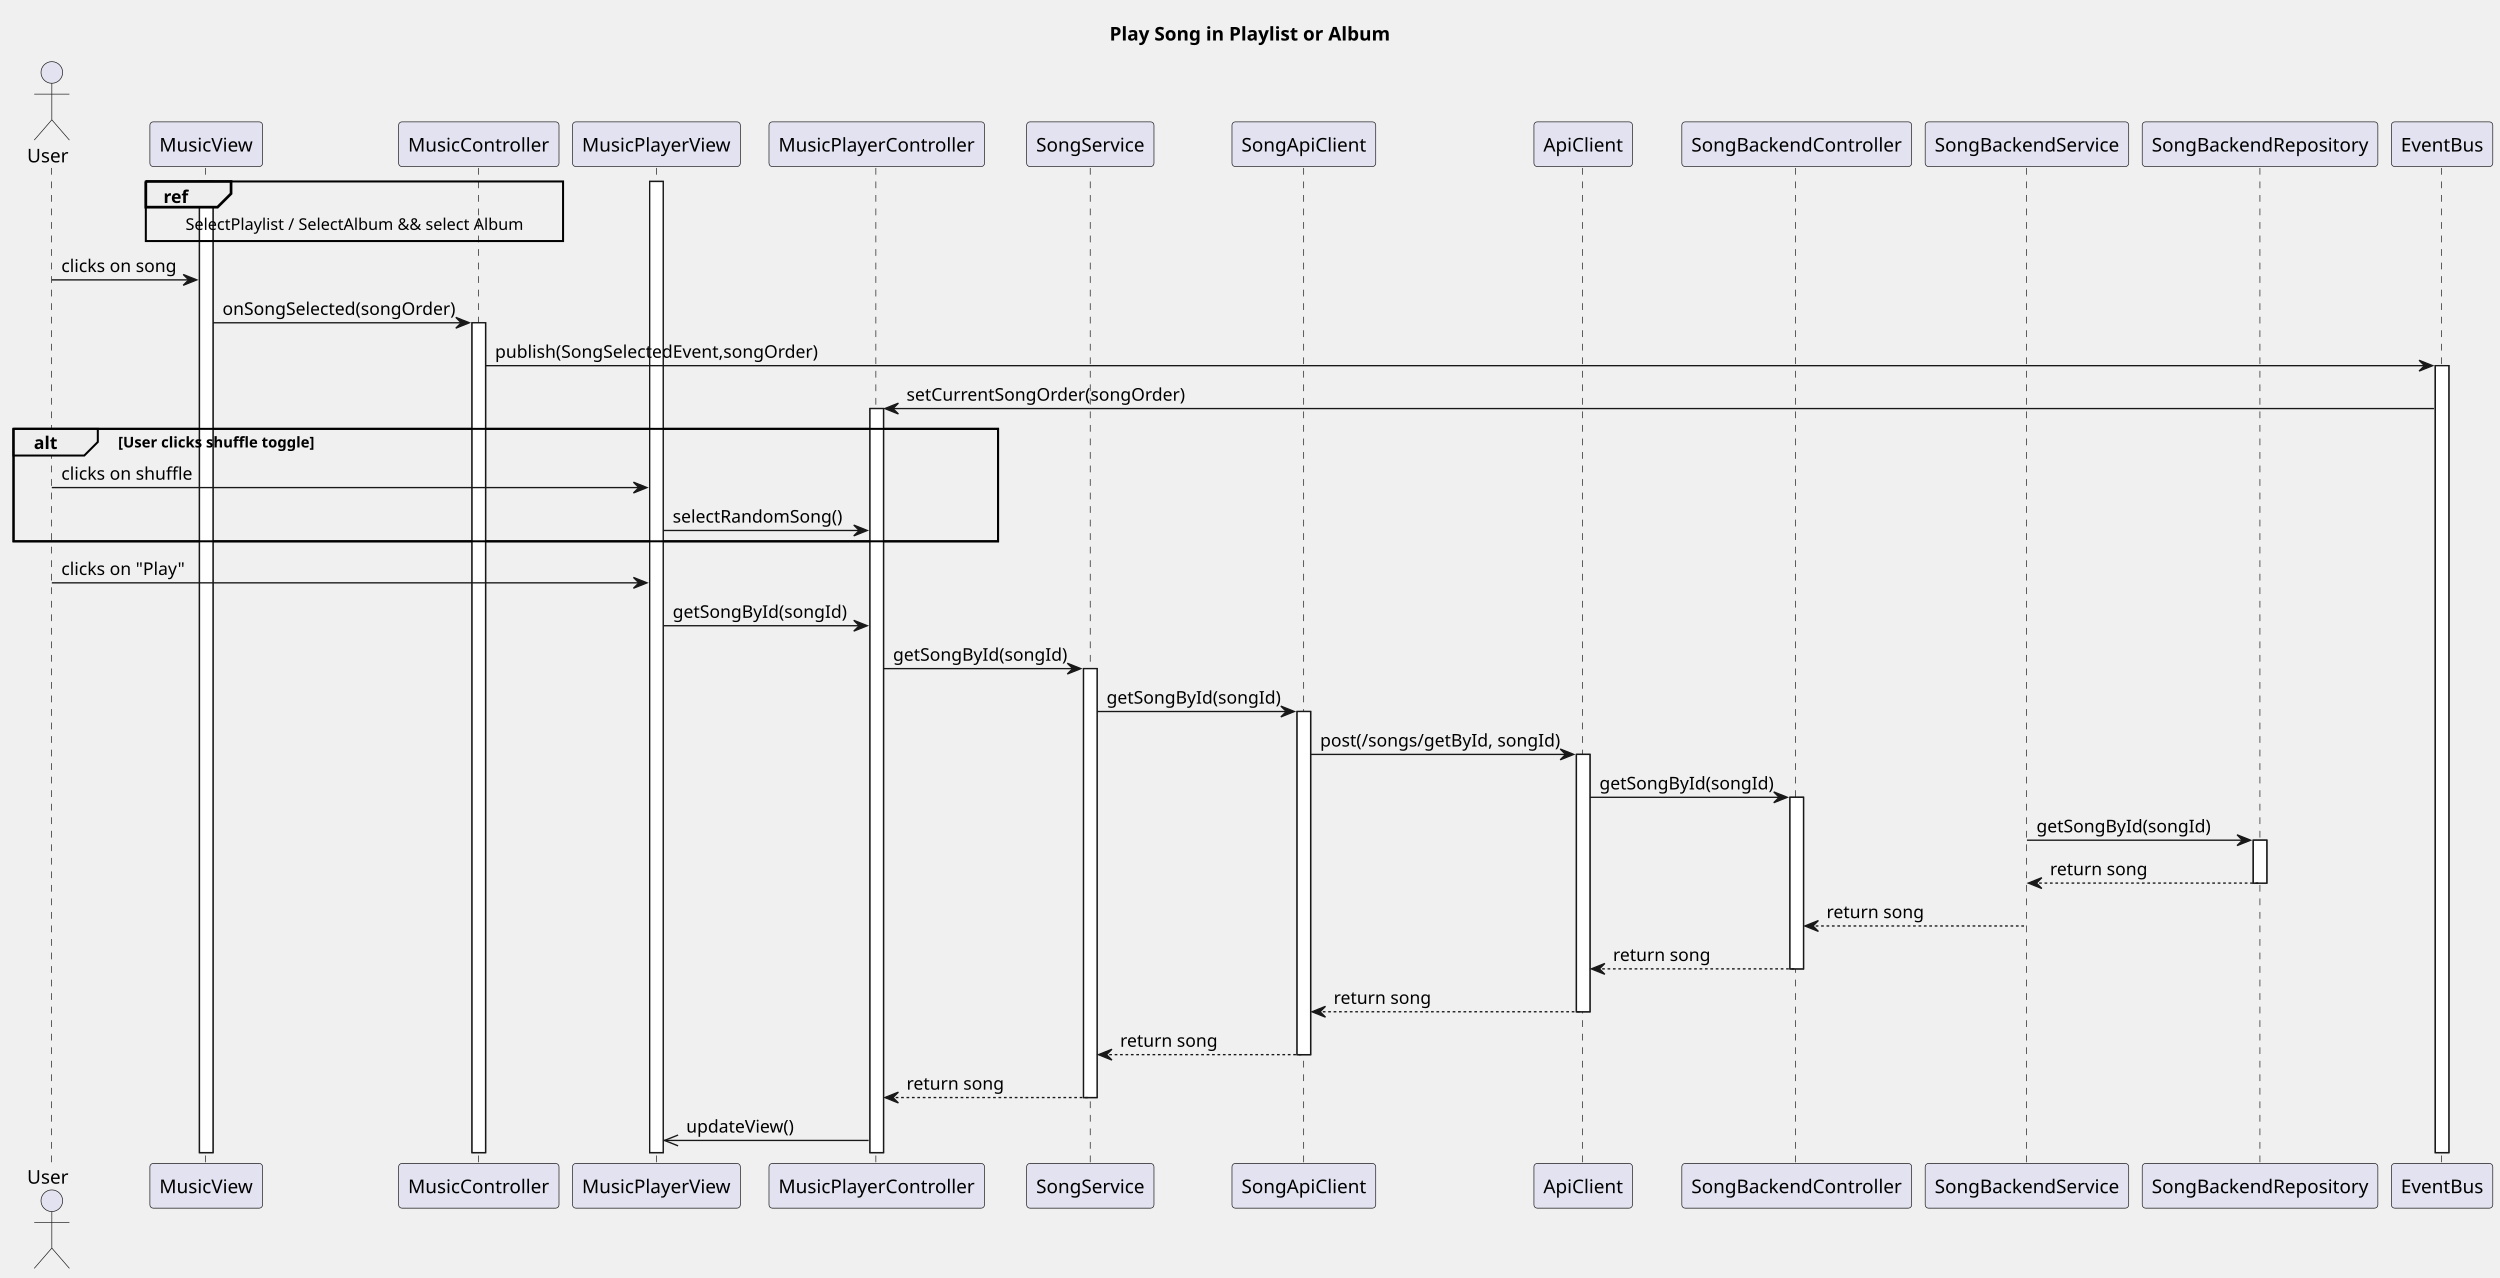
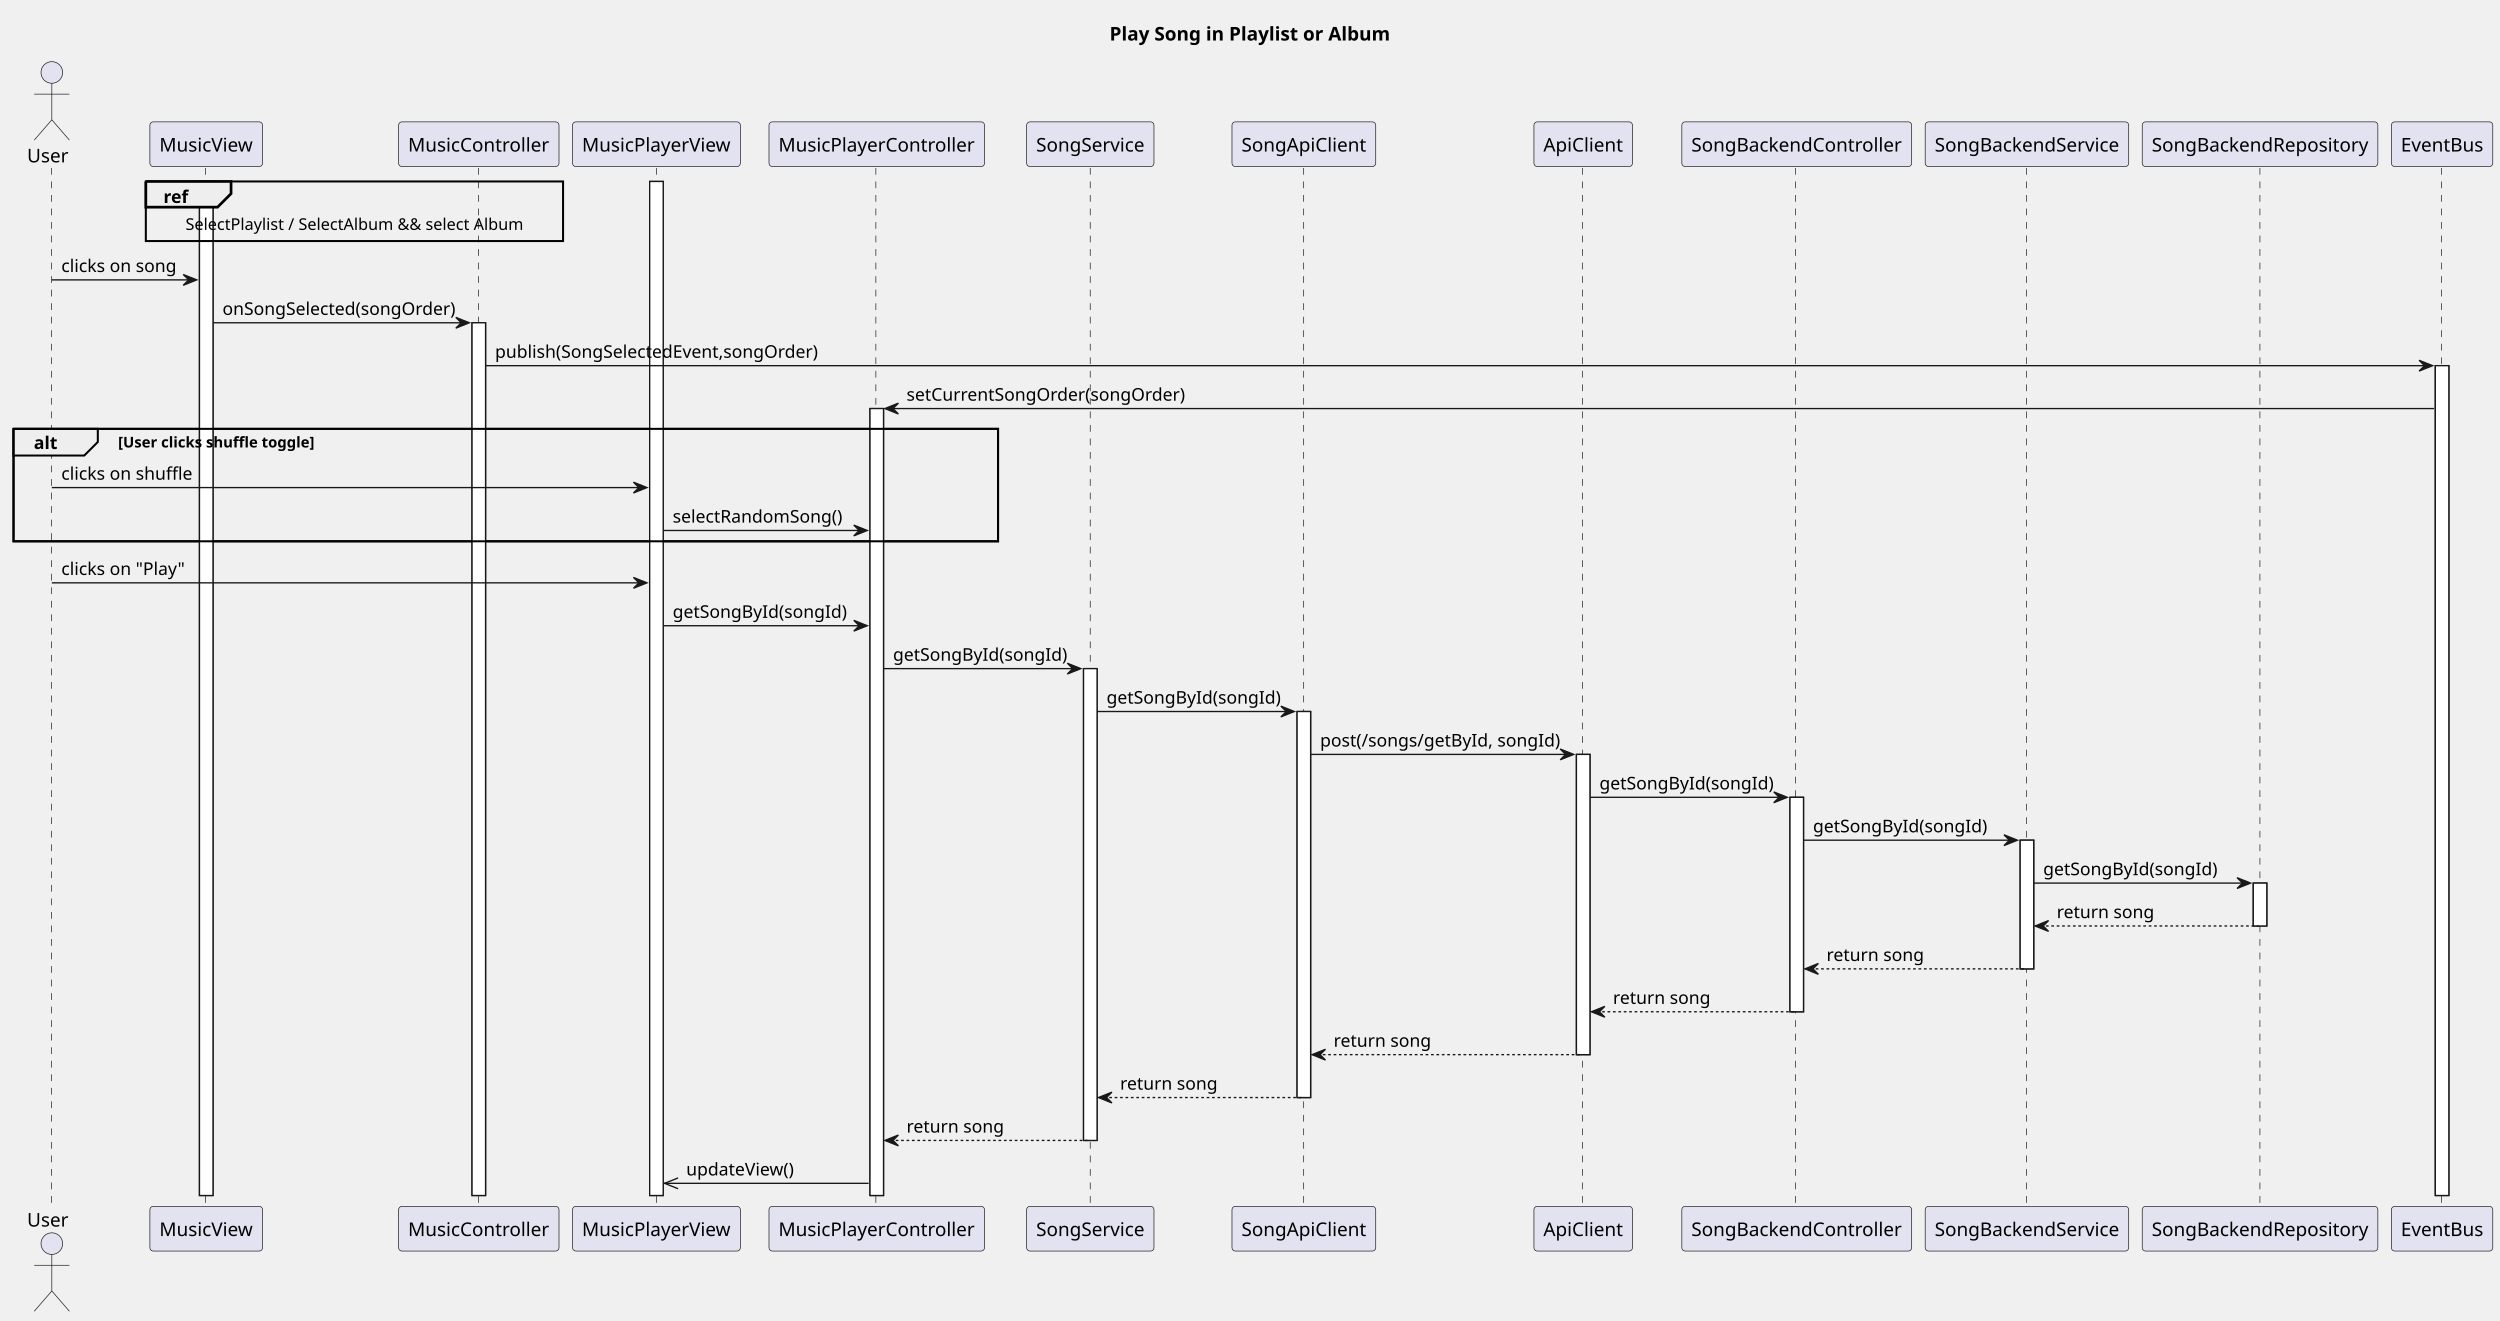
- <svg xmlns="http://www.w3.org/2000/svg" contentStyleType="text/css" data-diagram-type="SEQUENCE" height="944px" preserveAspectRatio="none" style="width:1848px;height:944px;background:#FFFFFF;" version="1.1" viewBox="0 0 1848 944" width="1848px" zoomAndPan="magnify">
+ <svg xmlns="http://www.w3.org/2000/svg" contentStyleType="text/css" data-diagram-type="SEQUENCE" height="976px" preserveAspectRatio="none" style="width:1848px;height:976px;background:#FFFFFF;" version="1.1" viewBox="0 0 1848 976" width="1848px" zoomAndPan="magnify">
  <defs />
  <g>
    <text fill="#000000" font-family="sans-serif" font-size="14" font-weight="bold" lengthAdjust="spacing" textLength="206.317" x="820.173" y="29.966">Play Song in Playlist or Album</text>
    <g>
-       <rect fill="#FFFFFF" height="717.876" style="stroke:#181818;stroke-width:1;" width="10" x="147.446" y="134.136" />
-     </g>
-     <g>
-       <rect fill="#FFFFFF" height="613.414" style="stroke:#181818;stroke-width:1;" width="10" x="348.93" y="238.598" />
-     </g>
-     <g>
-       <rect fill="#FFFFFF" height="717.876" style="stroke:#181818;stroke-width:1;" width="10" x="480.24" y="134.136" />
-     </g>
-     <g>
-       <rect fill="#FFFFFF" height="550.002" style="stroke:#181818;stroke-width:1;" width="10" x="643.096" y="302.01" />
-     </g>
-     <g>
-       <rect fill="#FFFFFF" height="317.06" style="stroke:#181818;stroke-width:1;" width="10" x="800.952" y="494.246" />
-     </g>
-     <g>
-       <rect fill="#FFFFFF" height="253.648" style="stroke:#181818;stroke-width:1;" width="10" x="958.808" y="525.952" />
-     </g>
-     <g>
-       <rect fill="#FFFFFF" height="190.236" style="stroke:#181818;stroke-width:1;" width="10" x="1165.297" y="557.658" />
-     </g>
-     <g>
-       <rect fill="#FFFFFF" height="126.824" style="stroke:#181818;stroke-width:1;" width="10" x="1323.153" y="589.364" />
-     </g>
-     <g>
-       <rect fill="#FFFFFF" height="31.706" style="stroke:#181818;stroke-width:1;" width="10" x="1665.621" y="621.07" />
-     </g>
-     <g>
-       <rect fill="#FFFFFF" height="581.708" style="stroke:#181818;stroke-width:1;" width="10" x="1800.186" y="270.304" />
+       <rect fill="#FFFFFF" height="749.582" style="stroke:#181818;stroke-width:1;" width="10" x="147.446" y="134.136" />
+     </g>
+     <g>
+       <rect fill="#FFFFFF" height="645.12" style="stroke:#181818;stroke-width:1;" width="10" x="348.93" y="238.598" />
+     </g>
+     <g>
+       <rect fill="#FFFFFF" height="749.582" style="stroke:#181818;stroke-width:1;" width="10" x="480.24" y="134.136" />
+     </g>
+     <g>
+       <rect fill="#FFFFFF" height="581.708" style="stroke:#181818;stroke-width:1;" width="10" x="643.096" y="302.01" />
+     </g>
+     <g>
+       <rect fill="#FFFFFF" height="348.766" style="stroke:#181818;stroke-width:1;" width="10" x="800.952" y="494.246" />
+     </g>
+     <g>
+       <rect fill="#FFFFFF" height="285.354" style="stroke:#181818;stroke-width:1;" width="10" x="958.808" y="525.952" />
+     </g>
+     <g>
+       <rect fill="#FFFFFF" height="221.942" style="stroke:#181818;stroke-width:1;" width="10" x="1165.297" y="557.658" />
+     </g>
+     <g>
+       <rect fill="#FFFFFF" height="158.53" style="stroke:#181818;stroke-width:1;" width="10" x="1323.153" y="589.364" />
+     </g>
+     <g>
+       <rect fill="#FFFFFF" height="95.118" style="stroke:#181818;stroke-width:1;" width="10" x="1493.32" y="621.07" />
+     </g>
+     <g>
+       <rect fill="#FFFFFF" height="31.706" style="stroke:#181818;stroke-width:1;" width="10" x="1665.621" y="652.776" />
+     </g>
+     <g>
+       <rect fill="#FFFFFF" height="613.414" style="stroke:#181818;stroke-width:1;" width="10" x="1800.186" y="270.304" />
    </g>
    <rect fill="none" height="83.118" style="stroke:#000000;stroke-width:1.5;" width="727.756" x="10" y="317.01" />
    <g class="participant-lifeline" data-entity-uid="part1" data-qualified-name="User" id="part1-lifeline">
      <g>
-         <rect fill="#000000" fill-opacity="0" height="736.876" width="8" x="34.309" y="124.136" />
-         <line style="stroke:#181818;stroke-width:0.5;stroke-dasharray:5,5;" x1="38" x2="38" y1="124.136" y2="861.012" />
+         <rect fill="#000000" fill-opacity="0" height="768.582" width="8" x="34.309" y="124.136" />
+         <line style="stroke:#181818;stroke-width:0.5;stroke-dasharray:5,5;" x1="38" x2="38" y1="124.136" y2="892.718" />
      </g>
    </g>
    <g class="participant-lifeline" data-entity-uid="part2" data-qualified-name="MusicView" id="part2-lifeline">
      <g>
-         <rect fill="#000000" fill-opacity="0" height="736.876" width="8" x="148.446" y="124.136" />
-         <line style="stroke:#181818;stroke-width:0.5;stroke-dasharray:5,5;" x1="151.796" x2="151.796" y1="124.136" y2="861.012" />
+         <rect fill="#000000" fill-opacity="0" height="768.582" width="8" x="148.446" y="124.136" />
+         <line style="stroke:#181818;stroke-width:0.5;stroke-dasharray:5,5;" x1="151.796" x2="151.796" y1="124.136" y2="892.718" />
      </g>
    </g>
    <g class="participant-lifeline" data-entity-uid="part3" data-qualified-name="MusicController" id="part3-lifeline">
      <g>
-         <rect fill="#000000" fill-opacity="0" height="736.876" width="8" x="349.93" y="124.136" />
-         <line style="stroke:#181818;stroke-width:0.5;stroke-dasharray:5,5;" x1="353.647" x2="353.647" y1="124.136" y2="861.012" />
+         <rect fill="#000000" fill-opacity="0" height="768.582" width="8" x="349.93" y="124.136" />
+         <line style="stroke:#181818;stroke-width:0.5;stroke-dasharray:5,5;" x1="353.647" x2="353.647" y1="124.136" y2="892.718" />
      </g>
    </g>
    <g class="participant-lifeline" data-entity-uid="part4" data-qualified-name="MusicPlayerView" id="part4-lifeline">
      <g>
-         <rect fill="#000000" fill-opacity="0" height="736.876" width="8" x="481.24" y="124.136" />
-         <line style="stroke:#181818;stroke-width:0.5;stroke-dasharray:5,5;" x1="485.213" x2="485.213" y1="124.136" y2="861.012" />
+         <rect fill="#000000" fill-opacity="0" height="768.582" width="8" x="481.24" y="124.136" />
+         <line style="stroke:#181818;stroke-width:0.5;stroke-dasharray:5,5;" x1="485.213" x2="485.213" y1="124.136" y2="892.718" />
      </g>
    </g>
    <g class="participant-lifeline" data-entity-uid="part5" data-qualified-name="MusicPlayerController" id="part5-lifeline">
      <g>
-         <rect fill="#000000" fill-opacity="0" height="736.876" width="8" x="644.096" y="124.136" />
-         <line style="stroke:#181818;stroke-width:0.5;stroke-dasharray:5,5;" x1="647.436" x2="647.436" y1="124.136" y2="861.012" />
+         <rect fill="#000000" fill-opacity="0" height="768.582" width="8" x="644.096" y="124.136" />
+         <line style="stroke:#181818;stroke-width:0.5;stroke-dasharray:5,5;" x1="647.436" x2="647.436" y1="124.136" y2="892.718" />
      </g>
    </g>
    <g class="participant-lifeline" data-entity-uid="part6" data-qualified-name="SongService" id="part6-lifeline">
      <g>
-         <rect fill="#000000" fill-opacity="0" height="736.876" width="8" x="801.952" y="124.136" />
-         <line style="stroke:#181818;stroke-width:0.5;stroke-dasharray:5,5;" x1="805.891" x2="805.891" y1="124.136" y2="861.012" />
+         <rect fill="#000000" fill-opacity="0" height="768.582" width="8" x="801.952" y="124.136" />
+         <line style="stroke:#181818;stroke-width:0.5;stroke-dasharray:5,5;" x1="805.891" x2="805.891" y1="124.136" y2="892.718" />
      </g>
    </g>
    <g class="participant-lifeline" data-entity-uid="part7" data-qualified-name="SongApiClient" id="part7-lifeline">
      <g>
-         <rect fill="#000000" fill-opacity="0" height="736.876" width="8" x="959.808" y="124.136" />
-         <line style="stroke:#181818;stroke-width:0.5;stroke-dasharray:5,5;" x1="963.678" x2="963.678" y1="124.136" y2="861.012" />
+         <rect fill="#000000" fill-opacity="0" height="768.582" width="8" x="959.808" y="124.136" />
+         <line style="stroke:#181818;stroke-width:0.5;stroke-dasharray:5,5;" x1="963.678" x2="963.678" y1="124.136" y2="892.718" />
      </g>
    </g>
    <g class="participant-lifeline" data-entity-uid="part8" data-qualified-name="ApiClient" id="part8-lifeline">
      <g>
-         <rect fill="#000000" fill-opacity="0" height="736.876" width="8" x="1166.297" y="124.136" />
-         <line style="stroke:#181818;stroke-width:0.5;stroke-dasharray:5,5;" x1="1169.877" x2="1169.877" y1="124.136" y2="861.012" />
+         <rect fill="#000000" fill-opacity="0" height="768.582" width="8" x="1166.297" y="124.136" />
+         <line style="stroke:#181818;stroke-width:0.5;stroke-dasharray:5,5;" x1="1169.877" x2="1169.877" y1="124.136" y2="892.718" />
      </g>
    </g>
    <g class="participant-lifeline" data-entity-uid="part9" data-qualified-name="SongBackendController" id="part9-lifeline">
      <g>
-         <rect fill="#000000" fill-opacity="0" height="736.876" width="8" x="1324.153" y="124.136" />
-         <line style="stroke:#181818;stroke-width:0.5;stroke-dasharray:5,5;" x1="1327.202" x2="1327.202" y1="124.136" y2="861.012" />
+         <rect fill="#000000" fill-opacity="0" height="768.582" width="8" x="1324.153" y="124.136" />
+         <line style="stroke:#181818;stroke-width:0.5;stroke-dasharray:5,5;" x1="1327.202" x2="1327.202" y1="124.136" y2="892.718" />
      </g>
    </g>
    <g class="participant-lifeline" data-entity-uid="part10" data-qualified-name="SongBackendService" id="part10-lifeline">
      <g>
-         <rect fill="#000000" fill-opacity="0" height="736.876" width="8" x="1494.32" y="124.136" />
-         <line style="stroke:#181818;stroke-width:0.5;stroke-dasharray:5,5;" x1="1498.105" x2="1498.105" y1="124.136" y2="861.012" />
+         <rect fill="#000000" fill-opacity="0" height="768.582" width="8" x="1494.32" y="124.136" />
+         <line style="stroke:#181818;stroke-width:0.5;stroke-dasharray:5,5;" x1="1498.105" x2="1498.105" y1="124.136" y2="892.718" />
      </g>
    </g>
    <g class="participant-lifeline" data-entity-uid="part11" data-qualified-name="SongBackendRepository" id="part11-lifeline">
      <g>
-         <rect fill="#000000" fill-opacity="0" height="736.876" width="8" x="1666.621" y="124.136" />
-         <line style="stroke:#181818;stroke-width:0.5;stroke-dasharray:5,5;" x1="1670.535" x2="1670.535" y1="124.136" y2="861.012" />
+         <rect fill="#000000" fill-opacity="0" height="768.582" width="8" x="1666.621" y="124.136" />
+         <line style="stroke:#181818;stroke-width:0.5;stroke-dasharray:5,5;" x1="1670.535" x2="1670.535" y1="124.136" y2="892.718" />
      </g>
    </g>
    <g class="participant-lifeline" data-entity-uid="part12" data-qualified-name="EventBus" id="part12-lifeline">
      <g>
-         <rect fill="#000000" fill-opacity="0" height="736.876" width="8" x="1801.186" y="124.136" />
-         <line style="stroke:#181818;stroke-width:0.5;stroke-dasharray:5,5;" x1="1804.708" x2="1804.708" y1="124.136" y2="861.012" />
+         <rect fill="#000000" fill-opacity="0" height="768.582" width="8" x="1801.186" y="124.136" />
+         <line style="stroke:#181818;stroke-width:0.5;stroke-dasharray:5,5;" x1="1804.708" x2="1804.708" y1="124.136" y2="892.718" />
      </g>
    </g>
    <g class="participant participant-head" data-entity-uid="part1" data-qualified-name="User" id="part1-head">
      <text fill="#000000" font-family="sans-serif" font-size="14" lengthAdjust="spacing" textLength="30.618" x="20" y="120.034">User</text>
      <ellipse cx="38.309" cy="53.568" fill="#E2E2F0" rx="8" ry="8" style="stroke:#181818;stroke-width:0.5;" />
      <path d="M38.309,61.568 L38.309,88.568 M25.309,69.568 L51.309,69.568 M38.309,88.568 L25.309,103.568 M38.309,88.568 L51.309,103.568" fill="none" style="stroke:#181818;stroke-width:0.5;" />
    </g>
    <g class="participant participant-tail" data-entity-uid="part1" data-qualified-name="User" id="part1-tail">
-       <text fill="#000000" font-family="sans-serif" font-size="14" lengthAdjust="spacing" textLength="30.618" x="20" y="874.978">User</text>
-       <ellipse cx="38.309" cy="887.58" fill="#E2E2F0" rx="8" ry="8" style="stroke:#181818;stroke-width:0.5;" />
-       <path d="M38.309,895.58 L38.309,922.58 M25.309,903.58 L51.309,903.58 M38.309,922.58 L25.309,937.58 M38.309,922.58 L51.309,937.58" fill="none" style="stroke:#181818;stroke-width:0.5;" />
+       <text fill="#000000" font-family="sans-serif" font-size="14" lengthAdjust="spacing" textLength="30.618" x="20" y="906.684">User</text>
+       <ellipse cx="38.309" cy="919.286" fill="#E2E2F0" rx="8" ry="8" style="stroke:#181818;stroke-width:0.5;" />
+       <path d="M38.309,927.286 L38.309,954.286 M25.309,935.286 L51.309,935.286 M38.309,954.286 L25.309,969.286 M38.309,954.286 L51.309,969.286" fill="none" style="stroke:#181818;stroke-width:0.5;" />
    </g>
    <g class="participant participant-head" data-entity-uid="part2" data-qualified-name="MusicView" id="part2-head">
      <rect fill="#E2E2F0" height="33.068" rx="2.5" ry="2.5" style="stroke:#181818;stroke-width:0.5;" width="83.3" x="110.796" y="90.068" />
      <text fill="#000000" font-family="sans-serif" font-size="14" lengthAdjust="spacing" textLength="69.3" x="117.796" y="112.034">MusicView</text>
    </g>
    <g class="participant participant-tail" data-entity-uid="part2" data-qualified-name="MusicView" id="part2-tail">
-       <rect fill="#E2E2F0" height="33.068" rx="2.5" ry="2.5" style="stroke:#181818;stroke-width:0.5;" width="83.3" x="110.796" y="860.012" />
-       <text fill="#000000" font-family="sans-serif" font-size="14" lengthAdjust="spacing" textLength="69.3" x="117.796" y="881.978">MusicView</text>
+       <rect fill="#E2E2F0" height="33.068" rx="2.5" ry="2.5" style="stroke:#181818;stroke-width:0.5;" width="83.3" x="110.796" y="891.718" />
+       <text fill="#000000" font-family="sans-serif" font-size="14" lengthAdjust="spacing" textLength="69.3" x="117.796" y="913.684">MusicView</text>
    </g>
    <g class="participant participant-head" data-entity-uid="part3" data-qualified-name="MusicController" id="part3-head">
      <rect fill="#E2E2F0" height="33.068" rx="2.5" ry="2.5" style="stroke:#181818;stroke-width:0.5;" width="118.566" x="294.647" y="90.068" />
      <text fill="#000000" font-family="sans-serif" font-size="14" lengthAdjust="spacing" textLength="104.566" x="301.647" y="112.034">MusicController</text>
    </g>
    <g class="participant participant-tail" data-entity-uid="part3" data-qualified-name="MusicController" id="part3-tail">
-       <rect fill="#E2E2F0" height="33.068" rx="2.5" ry="2.5" style="stroke:#181818;stroke-width:0.5;" width="118.566" x="294.647" y="860.012" />
-       <text fill="#000000" font-family="sans-serif" font-size="14" lengthAdjust="spacing" textLength="104.566" x="301.647" y="881.978">MusicController</text>
+       <rect fill="#E2E2F0" height="33.068" rx="2.5" ry="2.5" style="stroke:#181818;stroke-width:0.5;" width="118.566" x="294.647" y="891.718" />
+       <text fill="#000000" font-family="sans-serif" font-size="14" lengthAdjust="spacing" textLength="104.566" x="301.647" y="913.684">MusicController</text>
    </g>
    <g class="participant participant-head" data-entity-uid="part4" data-qualified-name="MusicPlayerView" id="part4-head">
      <rect fill="#E2E2F0" height="33.068" rx="2.5" ry="2.5" style="stroke:#181818;stroke-width:0.5;" width="124.054" x="423.213" y="90.068" />
      <text fill="#000000" font-family="sans-serif" font-size="14" lengthAdjust="spacing" textLength="110.054" x="430.213" y="112.034">MusicPlayerView</text>
    </g>
    <g class="participant participant-tail" data-entity-uid="part4" data-qualified-name="MusicPlayerView" id="part4-tail">
-       <rect fill="#E2E2F0" height="33.068" rx="2.5" ry="2.5" style="stroke:#181818;stroke-width:0.5;" width="124.054" x="423.213" y="860.012" />
-       <text fill="#000000" font-family="sans-serif" font-size="14" lengthAdjust="spacing" textLength="110.054" x="430.213" y="881.978">MusicPlayerView</text>
+       <rect fill="#E2E2F0" height="33.068" rx="2.5" ry="2.5" style="stroke:#181818;stroke-width:0.5;" width="124.054" x="423.213" y="891.718" />
+       <text fill="#000000" font-family="sans-serif" font-size="14" lengthAdjust="spacing" textLength="110.054" x="430.213" y="913.684">MusicPlayerView</text>
    </g>
    <g class="participant participant-head" data-entity-uid="part5" data-qualified-name="MusicPlayerController" id="part5-head">
      <rect fill="#E2E2F0" height="33.068" rx="2.5" ry="2.5" style="stroke:#181818;stroke-width:0.5;" width="159.319" x="568.436" y="90.068" />
      <text fill="#000000" font-family="sans-serif" font-size="14" lengthAdjust="spacing" textLength="145.319" x="575.436" y="112.034">MusicPlayerController</text>
    </g>
    <g class="participant participant-tail" data-entity-uid="part5" data-qualified-name="MusicPlayerController" id="part5-tail">
-       <rect fill="#E2E2F0" height="33.068" rx="2.5" ry="2.5" style="stroke:#181818;stroke-width:0.5;" width="159.319" x="568.436" y="860.012" />
-       <text fill="#000000" font-family="sans-serif" font-size="14" lengthAdjust="spacing" textLength="145.319" x="575.436" y="881.978">MusicPlayerController</text>
+       <rect fill="#E2E2F0" height="33.068" rx="2.5" ry="2.5" style="stroke:#181818;stroke-width:0.5;" width="159.319" x="568.436" y="891.718" />
+       <text fill="#000000" font-family="sans-serif" font-size="14" lengthAdjust="spacing" textLength="145.319" x="575.436" y="913.684">MusicPlayerController</text>
    </g>
    <g class="participant participant-head" data-entity-uid="part6" data-qualified-name="SongService" id="part6-head">
      <rect fill="#E2E2F0" height="33.068" rx="2.5" ry="2.5" style="stroke:#181818;stroke-width:0.5;" width="94.122" x="758.891" y="90.068" />
      <text fill="#000000" font-family="sans-serif" font-size="14" lengthAdjust="spacing" textLength="80.122" x="765.891" y="112.034">SongService</text>
    </g>
    <g class="participant participant-tail" data-entity-uid="part6" data-qualified-name="SongService" id="part6-tail">
-       <rect fill="#E2E2F0" height="33.068" rx="2.5" ry="2.5" style="stroke:#181818;stroke-width:0.5;" width="94.122" x="758.891" y="860.012" />
-       <text fill="#000000" font-family="sans-serif" font-size="14" lengthAdjust="spacing" textLength="80.122" x="765.891" y="881.978">SongService</text>
+       <rect fill="#E2E2F0" height="33.068" rx="2.5" ry="2.5" style="stroke:#181818;stroke-width:0.5;" width="94.122" x="758.891" y="891.718" />
+       <text fill="#000000" font-family="sans-serif" font-size="14" lengthAdjust="spacing" textLength="80.122" x="765.891" y="913.684">SongService</text>
    </g>
    <g class="participant participant-head" data-entity-uid="part7" data-qualified-name="SongApiClient" id="part7-head">
      <rect fill="#E2E2F0" height="33.068" rx="2.5" ry="2.5" style="stroke:#181818;stroke-width:0.5;" width="106.26" x="910.678" y="90.068" />
      <text fill="#000000" font-family="sans-serif" font-size="14" lengthAdjust="spacing" textLength="92.26" x="917.678" y="112.034">SongApiClient</text>
    </g>
    <g class="participant participant-tail" data-entity-uid="part7" data-qualified-name="SongApiClient" id="part7-tail">
-       <rect fill="#E2E2F0" height="33.068" rx="2.5" ry="2.5" style="stroke:#181818;stroke-width:0.5;" width="106.26" x="910.678" y="860.012" />
-       <text fill="#000000" font-family="sans-serif" font-size="14" lengthAdjust="spacing" textLength="92.26" x="917.678" y="881.978">SongApiClient</text>
+       <rect fill="#E2E2F0" height="33.068" rx="2.5" ry="2.5" style="stroke:#181818;stroke-width:0.5;" width="106.26" x="910.678" y="891.718" />
+       <text fill="#000000" font-family="sans-serif" font-size="14" lengthAdjust="spacing" textLength="92.26" x="917.678" y="913.684">SongApiClient</text>
    </g>
    <g class="participant participant-head" data-entity-uid="part8" data-qualified-name="ApiClient" id="part8-head">
      <rect fill="#E2E2F0" height="33.068" rx="2.5" ry="2.5" style="stroke:#181818;stroke-width:0.5;" width="72.842" x="1133.877" y="90.068" />
      <text fill="#000000" font-family="sans-serif" font-size="14" lengthAdjust="spacing" textLength="58.842" x="1140.877" y="112.034">ApiClient</text>
    </g>
    <g class="participant participant-tail" data-entity-uid="part8" data-qualified-name="ApiClient" id="part8-tail">
-       <rect fill="#E2E2F0" height="33.068" rx="2.5" ry="2.5" style="stroke:#181818;stroke-width:0.5;" width="72.842" x="1133.877" y="860.012" />
-       <text fill="#000000" font-family="sans-serif" font-size="14" lengthAdjust="spacing" textLength="58.842" x="1140.877" y="881.978">ApiClient</text>
+       <rect fill="#E2E2F0" height="33.068" rx="2.5" ry="2.5" style="stroke:#181818;stroke-width:0.5;" width="72.842" x="1133.877" y="891.718" />
+       <text fill="#000000" font-family="sans-serif" font-size="14" lengthAdjust="spacing" textLength="58.842" x="1140.877" y="913.684">ApiClient</text>
    </g>
    <g class="participant participant-head" data-entity-uid="part9" data-qualified-name="SongBackendController" id="part9-head">
      <rect fill="#E2E2F0" height="33.068" rx="2.5" ry="2.5" style="stroke:#181818;stroke-width:0.5;" width="169.903" x="1243.202" y="90.068" />
      <text fill="#000000" font-family="sans-serif" font-size="14" lengthAdjust="spacing" textLength="155.903" x="1250.202" y="112.034">SongBackendController</text>
    </g>
    <g class="participant participant-tail" data-entity-uid="part9" data-qualified-name="SongBackendController" id="part9-tail">
-       <rect fill="#E2E2F0" height="33.068" rx="2.5" ry="2.5" style="stroke:#181818;stroke-width:0.5;" width="169.903" x="1243.202" y="860.012" />
-       <text fill="#000000" font-family="sans-serif" font-size="14" lengthAdjust="spacing" textLength="155.903" x="1250.202" y="881.978">SongBackendController</text>
+       <rect fill="#E2E2F0" height="33.068" rx="2.5" ry="2.5" style="stroke:#181818;stroke-width:0.5;" width="169.903" x="1243.202" y="891.718" />
+       <text fill="#000000" font-family="sans-serif" font-size="14" lengthAdjust="spacing" textLength="155.903" x="1250.202" y="913.684">SongBackendController</text>
    </g>
    <g class="participant participant-head" data-entity-uid="part10" data-qualified-name="SongBackendService" id="part10-head">
      <rect fill="#E2E2F0" height="33.068" rx="2.5" ry="2.5" style="stroke:#181818;stroke-width:0.5;" width="150.429" x="1423.105" y="90.068" />
      <text fill="#000000" font-family="sans-serif" font-size="14" lengthAdjust="spacing" textLength="136.429" x="1430.105" y="112.034">SongBackendService</text>
    </g>
    <g class="participant participant-tail" data-entity-uid="part10" data-qualified-name="SongBackendService" id="part10-tail">
-       <rect fill="#E2E2F0" height="33.068" rx="2.5" ry="2.5" style="stroke:#181818;stroke-width:0.5;" width="150.429" x="1423.105" y="860.012" />
-       <text fill="#000000" font-family="sans-serif" font-size="14" lengthAdjust="spacing" textLength="136.429" x="1430.105" y="881.978">SongBackendService</text>
+       <rect fill="#E2E2F0" height="33.068" rx="2.5" ry="2.5" style="stroke:#181818;stroke-width:0.5;" width="150.429" x="1423.105" y="891.718" />
+       <text fill="#000000" font-family="sans-serif" font-size="14" lengthAdjust="spacing" textLength="136.429" x="1430.105" y="913.684">SongBackendService</text>
    </g>
    <g class="participant participant-head" data-entity-uid="part11" data-qualified-name="SongBackendRepository" id="part11-head">
      <rect fill="#E2E2F0" height="33.068" rx="2.5" ry="2.5" style="stroke:#181818;stroke-width:0.5;" width="174.173" x="1583.535" y="90.068" />
      <text fill="#000000" font-family="sans-serif" font-size="14" lengthAdjust="spacing" textLength="160.173" x="1590.535" y="112.034">SongBackendRepository</text>
    </g>
    <g class="participant participant-tail" data-entity-uid="part11" data-qualified-name="SongBackendRepository" id="part11-tail">
-       <rect fill="#E2E2F0" height="33.068" rx="2.5" ry="2.5" style="stroke:#181818;stroke-width:0.5;" width="174.173" x="1583.535" y="860.012" />
-       <text fill="#000000" font-family="sans-serif" font-size="14" lengthAdjust="spacing" textLength="160.173" x="1590.535" y="881.978">SongBackendRepository</text>
+       <rect fill="#E2E2F0" height="33.068" rx="2.5" ry="2.5" style="stroke:#181818;stroke-width:0.5;" width="174.173" x="1583.535" y="891.718" />
+       <text fill="#000000" font-family="sans-serif" font-size="14" lengthAdjust="spacing" textLength="160.173" x="1590.535" y="913.684">SongBackendRepository</text>
    </g>
    <g class="participant participant-head" data-entity-uid="part12" data-qualified-name="EventBus" id="part12-head">
      <rect fill="#E2E2F0" height="33.068" rx="2.5" ry="2.5" style="stroke:#181818;stroke-width:0.5;" width="74.956" x="1767.708" y="90.068" />
      <text fill="#000000" font-family="sans-serif" font-size="14" lengthAdjust="spacing" textLength="60.956" x="1774.708" y="112.034">EventBus</text>
    </g>
    <g class="participant participant-tail" data-entity-uid="part12" data-qualified-name="EventBus" id="part12-tail">
-       <rect fill="#E2E2F0" height="33.068" rx="2.5" ry="2.5" style="stroke:#181818;stroke-width:0.5;" width="74.956" x="1767.708" y="860.012" />
-       <text fill="#000000" font-family="sans-serif" font-size="14" lengthAdjust="spacing" textLength="60.956" x="1774.708" y="881.978">EventBus</text>
-     </g>
-     <g>
-       <rect fill="#FFFFFF" height="717.876" style="stroke:#181818;stroke-width:1;" width="10" x="147.446" y="134.136" />
-     </g>
-     <g>
-       <rect fill="#FFFFFF" height="613.414" style="stroke:#181818;stroke-width:1;" width="10" x="348.93" y="238.598" />
-     </g>
-     <g>
-       <rect fill="#FFFFFF" height="717.876" style="stroke:#181818;stroke-width:1;" width="10" x="480.24" y="134.136" />
-     </g>
-     <g>
-       <rect fill="#FFFFFF" height="550.002" style="stroke:#181818;stroke-width:1;" width="10" x="643.096" y="302.01" />
-     </g>
-     <g>
-       <rect fill="#FFFFFF" height="317.06" style="stroke:#181818;stroke-width:1;" width="10" x="800.952" y="494.246" />
-     </g>
-     <g>
-       <rect fill="#FFFFFF" height="253.648" style="stroke:#181818;stroke-width:1;" width="10" x="958.808" y="525.952" />
-     </g>
-     <g>
-       <rect fill="#FFFFFF" height="190.236" style="stroke:#181818;stroke-width:1;" width="10" x="1165.297" y="557.658" />
-     </g>
-     <g>
-       <rect fill="#FFFFFF" height="126.824" style="stroke:#181818;stroke-width:1;" width="10" x="1323.153" y="589.364" />
-     </g>
-     <g>
-       <rect fill="#FFFFFF" height="31.706" style="stroke:#181818;stroke-width:1;" width="10" x="1665.621" y="621.07" />
-     </g>
-     <g>
-       <rect fill="#FFFFFF" height="581.708" style="stroke:#181818;stroke-width:1;" width="10" x="1800.186" y="270.304" />
+       <rect fill="#E2E2F0" height="33.068" rx="2.5" ry="2.5" style="stroke:#181818;stroke-width:0.5;" width="74.956" x="1767.708" y="891.718" />
+       <text fill="#000000" font-family="sans-serif" font-size="14" lengthAdjust="spacing" textLength="60.956" x="1774.708" y="913.684">EventBus</text>
+     </g>
+     <g>
+       <rect fill="#FFFFFF" height="749.582" style="stroke:#181818;stroke-width:1;" width="10" x="147.446" y="134.136" />
+     </g>
+     <g>
+       <rect fill="#FFFFFF" height="645.12" style="stroke:#181818;stroke-width:1;" width="10" x="348.93" y="238.598" />
+     </g>
+     <g>
+       <rect fill="#FFFFFF" height="749.582" style="stroke:#181818;stroke-width:1;" width="10" x="480.24" y="134.136" />
+     </g>
+     <g>
+       <rect fill="#FFFFFF" height="581.708" style="stroke:#181818;stroke-width:1;" width="10" x="643.096" y="302.01" />
+     </g>
+     <g>
+       <rect fill="#FFFFFF" height="348.766" style="stroke:#181818;stroke-width:1;" width="10" x="800.952" y="494.246" />
+     </g>
+     <g>
+       <rect fill="#FFFFFF" height="285.354" style="stroke:#181818;stroke-width:1;" width="10" x="958.808" y="525.952" />
+     </g>
+     <g>
+       <rect fill="#FFFFFF" height="221.942" style="stroke:#181818;stroke-width:1;" width="10" x="1165.297" y="557.658" />
+     </g>
+     <g>
+       <rect fill="#FFFFFF" height="158.53" style="stroke:#181818;stroke-width:1;" width="10" x="1323.153" y="589.364" />
+     </g>
+     <g>
+       <rect fill="#FFFFFF" height="95.118" style="stroke:#181818;stroke-width:1;" width="10" x="1493.32" y="621.07" />
+     </g>
+     <g>
+       <rect fill="#FFFFFF" height="31.706" style="stroke:#181818;stroke-width:1;" width="10" x="1665.621" y="652.776" />
+     </g>
+     <g>
+       <rect fill="#FFFFFF" height="613.414" style="stroke:#181818;stroke-width:1;" width="10" x="1800.186" y="270.304" />
    </g>
    <rect fill="none" height="44.05" style="stroke:#000000;stroke-width:1.5;" width="308.417" x="107.796" y="134.136" />
    <path d="M107.796,134.136 L170.796,134.136 L170.796,143.136 L160.796,153.136 L107.796,153.136 L107.796,134.136" fill="#EEEEEE" style="stroke:#000000;stroke-width:2;" />
    <text fill="#000000" font-family="sans-serif" font-size="13" font-weight="bold" lengthAdjust="spacing" textLength="18.603" x="120.796" y="150.033">ref</text>
    <text fill="#000000" font-family="sans-serif" font-size="12" lengthAdjust="spacing" textLength="249.77" x="137.12" y="169.964">SelectPlaylist / SelectAlbum &amp;&amp; select Album</text>
    <g class="message" data-entity-1="part1" data-entity-2="part2" id="msg1">
      <polygon fill="#181818" points="135.446,202.892,145.446,206.892,135.446,210.892,139.446,206.892" style="stroke:#181818;stroke-width:1;" />
      <line style="stroke:#181818;stroke-width:1;" x1="38.309" x2="141.446" y1="206.892" y2="206.892" />
      <text fill="#000000" font-family="sans-serif" font-size="13" lengthAdjust="spacing" textLength="85.137" x="45.309" y="201.083">clicks on song</text>
    </g>
    <g class="message" data-entity-1="part2" data-entity-2="part3" id="msg2">
      <polygon fill="#181818" points="336.93,234.598,346.93,238.598,336.93,242.598,340.93,238.598" style="stroke:#181818;stroke-width:1;" />
      <line style="stroke:#181818;stroke-width:1;" x1="157.446" x2="342.93" y1="238.598" y2="238.598" />
      <text fill="#000000" font-family="sans-serif" font-size="13" lengthAdjust="spacing" textLength="172.484" x="164.446" y="232.789">onSongSelected(songOrder)</text>
    </g>
    <g class="message" data-entity-1="part3" data-entity-2="part12" id="msg3">
      <polygon fill="#181818" points="1788.186,266.304,1798.186,270.304,1788.186,274.304,1792.186,270.304" style="stroke:#181818;stroke-width:1;" />
      <line style="stroke:#181818;stroke-width:1;" x1="358.93" x2="1794.186" y1="270.304" y2="270.304" />
      <text fill="#000000" font-family="sans-serif" font-size="13" lengthAdjust="spacing" textLength="238.953" x="365.93" y="264.495">publish(SongSelectedEvent,songOrder)</text>
    </g>
    <g class="message" data-entity-1="part12" data-entity-2="part5" id="msg4">
      <polygon fill="#181818" points="664.096,298.01,654.096,302.01,664.096,306.01,660.096,302.01" style="stroke:#181818;stroke-width:1;" />
      <line style="stroke:#181818;stroke-width:1;" x1="658.096" x2="1799.186" y1="302.01" y2="302.01" />
      <text fill="#000000" font-family="sans-serif" font-size="13" lengthAdjust="spacing" textLength="206.687" x="670.096" y="296.201">setCurrentSongOrder(songOrder)</text>
    </g>
    <path d="M10,317.01 L72.303,317.01 L72.303,326.716 L62.303,336.716 L10,336.716 L10,317.01" fill="#EEEEEE" style="stroke:#000000;stroke-width:1.5;" />
    <rect fill="none" height="83.118" style="stroke:#000000;stroke-width:1.5;" width="727.756" x="10" y="317.01" />
    <text fill="#000000" font-family="sans-serif" font-size="13" font-weight="bold" lengthAdjust="spacing" textLength="17.303" x="25" y="331.907">alt</text>
    <text fill="#000000" font-family="sans-serif" font-size="11" font-weight="bold" lengthAdjust="spacing" textLength="145.023" x="87.303" y="330.769">[User clicks shuffle toggle]</text>
    <g class="message" data-entity-1="part1" data-entity-2="part4" id="msg5">
      <polygon fill="#181818" points="468.24,356.422,478.24,360.422,468.24,364.422,472.24,360.422" style="stroke:#181818;stroke-width:1;" />
      <line style="stroke:#181818;stroke-width:1;" x1="38.309" x2="474.24" y1="360.422" y2="360.422" />
      <text fill="#000000" font-family="sans-serif" font-size="13" lengthAdjust="spacing" textLength="96.941" x="45.309" y="354.613">clicks on shuffle</text>
    </g>
    <g class="message" data-entity-1="part4" data-entity-2="part5" id="msg6">
      <polygon fill="#181818" points="631.096,388.128,641.096,392.128,631.096,396.128,635.096,392.128" style="stroke:#181818;stroke-width:1;" />
      <line style="stroke:#181818;stroke-width:1;" x1="490.24" x2="637.096" y1="392.128" y2="392.128" />
      <text fill="#000000" font-family="sans-serif" font-size="13" lengthAdjust="spacing" textLength="125.437" x="497.24" y="386.319">selectRandomSong()</text>
    </g>
    <g class="message" data-entity-1="part1" data-entity-2="part4" id="msg7">
      <polygon fill="#181818" points="468.24,426.834,478.24,430.834,468.24,434.834,472.24,430.834" style="stroke:#181818;stroke-width:1;" />
      <line style="stroke:#181818;stroke-width:1;" x1="38.309" x2="474.24" y1="430.834" y2="430.834" />
      <text fill="#000000" font-family="sans-serif" font-size="13" lengthAdjust="spacing" textLength="90.766" x="45.309" y="425.025">clicks on "Play"</text>
    </g>
    <g class="message" data-entity-1="part4" data-entity-2="part5" id="msg8">
      <polygon fill="#181818" points="631.096,458.54,641.096,462.54,631.096,466.54,635.096,462.54" style="stroke:#181818;stroke-width:1;" />
      <line style="stroke:#181818;stroke-width:1;" x1="490.24" x2="637.096" y1="462.54" y2="462.54" />
      <text fill="#000000" font-family="sans-serif" font-size="13" lengthAdjust="spacing" textLength="128.856" x="497.24" y="456.731">getSongById(songId)</text>
    </g>
    <g class="message" data-entity-1="part5" data-entity-2="part6" id="msg9">
      <polygon fill="#181818" points="788.952,490.246,798.952,494.246,788.952,498.246,792.952,494.246" style="stroke:#181818;stroke-width:1;" />
      <line style="stroke:#181818;stroke-width:1;" x1="653.096" x2="794.952" y1="494.246" y2="494.246" />
      <text fill="#000000" font-family="sans-serif" font-size="13" lengthAdjust="spacing" textLength="128.856" x="660.096" y="488.437">getSongById(songId)</text>
    </g>
    <g class="message" data-entity-1="part6" data-entity-2="part7" id="msg10">
      <polygon fill="#181818" points="946.808,521.952,956.808,525.952,946.808,529.952,950.808,525.952" style="stroke:#181818;stroke-width:1;" />
      <line style="stroke:#181818;stroke-width:1;" x1="810.952" x2="952.808" y1="525.952" y2="525.952" />
      <text fill="#000000" font-family="sans-serif" font-size="13" lengthAdjust="spacing" textLength="128.856" x="817.952" y="520.143">getSongById(songId)</text>
    </g>
    <g class="message" data-entity-1="part7" data-entity-2="part8" id="msg11">
      <polygon fill="#181818" points="1153.297,553.658,1163.297,557.658,1153.297,561.658,1157.297,557.658" style="stroke:#181818;stroke-width:1;" />
      <line style="stroke:#181818;stroke-width:1;" x1="968.808" x2="1159.297" y1="557.658" y2="557.658" />
      <text fill="#000000" font-family="sans-serif" font-size="13" lengthAdjust="spacing" textLength="177.489" x="975.808" y="551.849">post(/songs/getById, songId)</text>
    </g>
    <g class="message" data-entity-1="part8" data-entity-2="part9" id="msg12">
      <polygon fill="#181818" points="1311.153,585.364,1321.153,589.364,1311.153,593.364,1315.153,589.364" style="stroke:#181818;stroke-width:1;" />
      <line style="stroke:#181818;stroke-width:1;" x1="1175.297" x2="1317.153" y1="589.364" y2="589.364" />
      <text fill="#000000" font-family="sans-serif" font-size="13" lengthAdjust="spacing" textLength="128.856" x="1182.297" y="583.555">getSongById(songId)</text>
    </g>
-     <g class="message" data-entity-1="part10" data-entity-2="part11" id="msg13">
-       <polygon fill="#181818" points="1653.621,617.07,1663.621,621.07,1653.621,625.07,1657.621,621.07" style="stroke:#181818;stroke-width:1;" />
-       <line style="stroke:#181818;stroke-width:1;" x1="1498.32" x2="1659.621" y1="621.07" y2="621.07" />
-       <text fill="#000000" font-family="sans-serif" font-size="13" lengthAdjust="spacing" textLength="128.856" x="1505.32" y="615.261">getSongById(songId)</text>
-     </g>
-     <g class="message" data-entity-1="part11" data-entity-2="part10" id="msg14">
-       <polygon fill="#181818" points="1509.32,648.776,1499.32,652.776,1509.32,656.776,1505.32,652.776" style="stroke:#181818;stroke-width:1;" />
-       <line style="stroke:#181818;stroke-width:1;stroke-dasharray:2,2;" x1="1503.32" x2="1669.621" y1="652.776" y2="652.776" />
-       <text fill="#000000" font-family="sans-serif" font-size="13" lengthAdjust="spacing" textLength="72.332" x="1515.32" y="646.967">return song</text>
-     </g>
-     <g class="message" data-entity-1="part10" data-entity-2="part9" id="msg15">
-       <polygon fill="#181818" points="1344.153,680.482,1334.153,684.482,1344.153,688.482,1340.153,684.482" style="stroke:#181818;stroke-width:1;" />
-       <line style="stroke:#181818;stroke-width:1;stroke-dasharray:2,2;" x1="1338.153" x2="1497.32" y1="684.482" y2="684.482" />
-       <text fill="#000000" font-family="sans-serif" font-size="13" lengthAdjust="spacing" textLength="72.332" x="1350.153" y="678.673">return song</text>
-     </g>
-     <g class="message" data-entity-1="part9" data-entity-2="part8" id="msg16">
-       <polygon fill="#181818" points="1186.297,712.188,1176.297,716.188,1186.297,720.188,1182.297,716.188" style="stroke:#181818;stroke-width:1;" />
-       <line style="stroke:#181818;stroke-width:1;stroke-dasharray:2,2;" x1="1180.297" x2="1327.153" y1="716.188" y2="716.188" />
-       <text fill="#000000" font-family="sans-serif" font-size="13" lengthAdjust="spacing" textLength="72.332" x="1192.297" y="710.379">return song</text>
-     </g>
-     <g class="message" data-entity-1="part8" data-entity-2="part7" id="msg17">
-       <polygon fill="#181818" points="979.808,743.894,969.808,747.894,979.808,751.894,975.808,747.894" style="stroke:#181818;stroke-width:1;" />
-       <line style="stroke:#181818;stroke-width:1;stroke-dasharray:2,2;" x1="973.808" x2="1169.297" y1="747.894" y2="747.894" />
-       <text fill="#000000" font-family="sans-serif" font-size="13" lengthAdjust="spacing" textLength="72.332" x="985.808" y="742.085">return song</text>
-     </g>
-     <g class="message" data-entity-1="part7" data-entity-2="part6" id="msg18">
-       <polygon fill="#181818" points="821.952,775.6,811.952,779.6,821.952,783.6,817.952,779.6" style="stroke:#181818;stroke-width:1;" />
-       <line style="stroke:#181818;stroke-width:1;stroke-dasharray:2,2;" x1="815.952" x2="962.808" y1="779.6" y2="779.6" />
-       <text fill="#000000" font-family="sans-serif" font-size="13" lengthAdjust="spacing" textLength="72.332" x="827.952" y="773.791">return song</text>
-     </g>
-     <g class="message" data-entity-1="part6" data-entity-2="part5" id="msg19">
-       <polygon fill="#181818" points="664.096,807.306,654.096,811.306,664.096,815.306,660.096,811.306" style="stroke:#181818;stroke-width:1;" />
-       <line style="stroke:#181818;stroke-width:1;stroke-dasharray:2,2;" x1="658.096" x2="804.952" y1="811.306" y2="811.306" />
-       <text fill="#000000" font-family="sans-serif" font-size="13" lengthAdjust="spacing" textLength="72.332" x="670.096" y="805.497">return song</text>
-     </g>
-     <g class="message" data-entity-1="part5" data-entity-2="part4" id="msg20">
-       <line style="stroke:#181818;stroke-width:1;" x1="491.24" x2="501.24" y1="843.012" y2="839.012" />
-       <line style="stroke:#181818;stroke-width:1;" x1="491.24" x2="501.24" y1="843.012" y2="847.012" />
-       <line style="stroke:#181818;stroke-width:1;" x1="490.24" x2="642.096" y1="843.012" y2="843.012" />
-       <text fill="#000000" font-family="sans-serif" font-size="13" lengthAdjust="spacing" textLength="79.846" x="507.24" y="837.203">updateView()</text>
+     <g class="message" data-entity-1="part9" data-entity-2="part10" id="msg13">
+       <polygon fill="#181818" points="1481.32,617.07,1491.32,621.07,1481.32,625.07,1485.32,621.07" style="stroke:#181818;stroke-width:1;" />
+       <line style="stroke:#181818;stroke-width:1;" x1="1333.153" x2="1487.32" y1="621.07" y2="621.07" />
+       <text fill="#000000" font-family="sans-serif" font-size="13" lengthAdjust="spacing" textLength="128.856" x="1340.153" y="615.261">getSongById(songId)</text>
+     </g>
+     <g class="message" data-entity-1="part10" data-entity-2="part11" id="msg14">
+       <polygon fill="#181818" points="1653.621,648.776,1663.621,652.776,1653.621,656.776,1657.621,652.776" style="stroke:#181818;stroke-width:1;" />
+       <line style="stroke:#181818;stroke-width:1;" x1="1503.32" x2="1659.621" y1="652.776" y2="652.776" />
+       <text fill="#000000" font-family="sans-serif" font-size="13" lengthAdjust="spacing" textLength="128.856" x="1510.32" y="646.967">getSongById(songId)</text>
+     </g>
+     <g class="message" data-entity-1="part11" data-entity-2="part10" id="msg15">
+       <polygon fill="#181818" points="1514.32,680.482,1504.32,684.482,1514.32,688.482,1510.32,684.482" style="stroke:#181818;stroke-width:1;" />
+       <line style="stroke:#181818;stroke-width:1;stroke-dasharray:2,2;" x1="1508.32" x2="1669.621" y1="684.482" y2="684.482" />
+       <text fill="#000000" font-family="sans-serif" font-size="13" lengthAdjust="spacing" textLength="72.332" x="1520.32" y="678.673">return song</text>
+     </g>
+     <g class="message" data-entity-1="part10" data-entity-2="part9" id="msg16">
+       <polygon fill="#181818" points="1344.153,712.188,1334.153,716.188,1344.153,720.188,1340.153,716.188" style="stroke:#181818;stroke-width:1;" />
+       <line style="stroke:#181818;stroke-width:1;stroke-dasharray:2,2;" x1="1338.153" x2="1497.32" y1="716.188" y2="716.188" />
+       <text fill="#000000" font-family="sans-serif" font-size="13" lengthAdjust="spacing" textLength="72.332" x="1350.153" y="710.379">return song</text>
+     </g>
+     <g class="message" data-entity-1="part9" data-entity-2="part8" id="msg17">
+       <polygon fill="#181818" points="1186.297,743.894,1176.297,747.894,1186.297,751.894,1182.297,747.894" style="stroke:#181818;stroke-width:1;" />
+       <line style="stroke:#181818;stroke-width:1;stroke-dasharray:2,2;" x1="1180.297" x2="1327.153" y1="747.894" y2="747.894" />
+       <text fill="#000000" font-family="sans-serif" font-size="13" lengthAdjust="spacing" textLength="72.332" x="1192.297" y="742.085">return song</text>
+     </g>
+     <g class="message" data-entity-1="part8" data-entity-2="part7" id="msg18">
+       <polygon fill="#181818" points="979.808,775.6,969.808,779.6,979.808,783.6,975.808,779.6" style="stroke:#181818;stroke-width:1;" />
+       <line style="stroke:#181818;stroke-width:1;stroke-dasharray:2,2;" x1="973.808" x2="1169.297" y1="779.6" y2="779.6" />
+       <text fill="#000000" font-family="sans-serif" font-size="13" lengthAdjust="spacing" textLength="72.332" x="985.808" y="773.791">return song</text>
+     </g>
+     <g class="message" data-entity-1="part7" data-entity-2="part6" id="msg19">
+       <polygon fill="#181818" points="821.952,807.306,811.952,811.306,821.952,815.306,817.952,811.306" style="stroke:#181818;stroke-width:1;" />
+       <line style="stroke:#181818;stroke-width:1;stroke-dasharray:2,2;" x1="815.952" x2="962.808" y1="811.306" y2="811.306" />
+       <text fill="#000000" font-family="sans-serif" font-size="13" lengthAdjust="spacing" textLength="72.332" x="827.952" y="805.497">return song</text>
+     </g>
+     <g class="message" data-entity-1="part6" data-entity-2="part5" id="msg20">
+       <polygon fill="#181818" points="664.096,839.012,654.096,843.012,664.096,847.012,660.096,843.012" style="stroke:#181818;stroke-width:1;" />
+       <line style="stroke:#181818;stroke-width:1;stroke-dasharray:2,2;" x1="658.096" x2="804.952" y1="843.012" y2="843.012" />
+       <text fill="#000000" font-family="sans-serif" font-size="13" lengthAdjust="spacing" textLength="72.332" x="670.096" y="837.203">return song</text>
+     </g>
+     <g class="message" data-entity-1="part5" data-entity-2="part4" id="msg21">
+       <line style="stroke:#181818;stroke-width:1;" x1="491.24" x2="501.24" y1="874.718" y2="870.718" />
+       <line style="stroke:#181818;stroke-width:1;" x1="491.24" x2="501.24" y1="874.718" y2="878.718" />
+       <line style="stroke:#181818;stroke-width:1;" x1="490.24" x2="642.096" y1="874.718" y2="874.718" />
+       <text fill="#000000" font-family="sans-serif" font-size="13" lengthAdjust="spacing" textLength="79.846" x="507.24" y="868.909">updateView()</text>
    </g>
  </g>
</svg>
